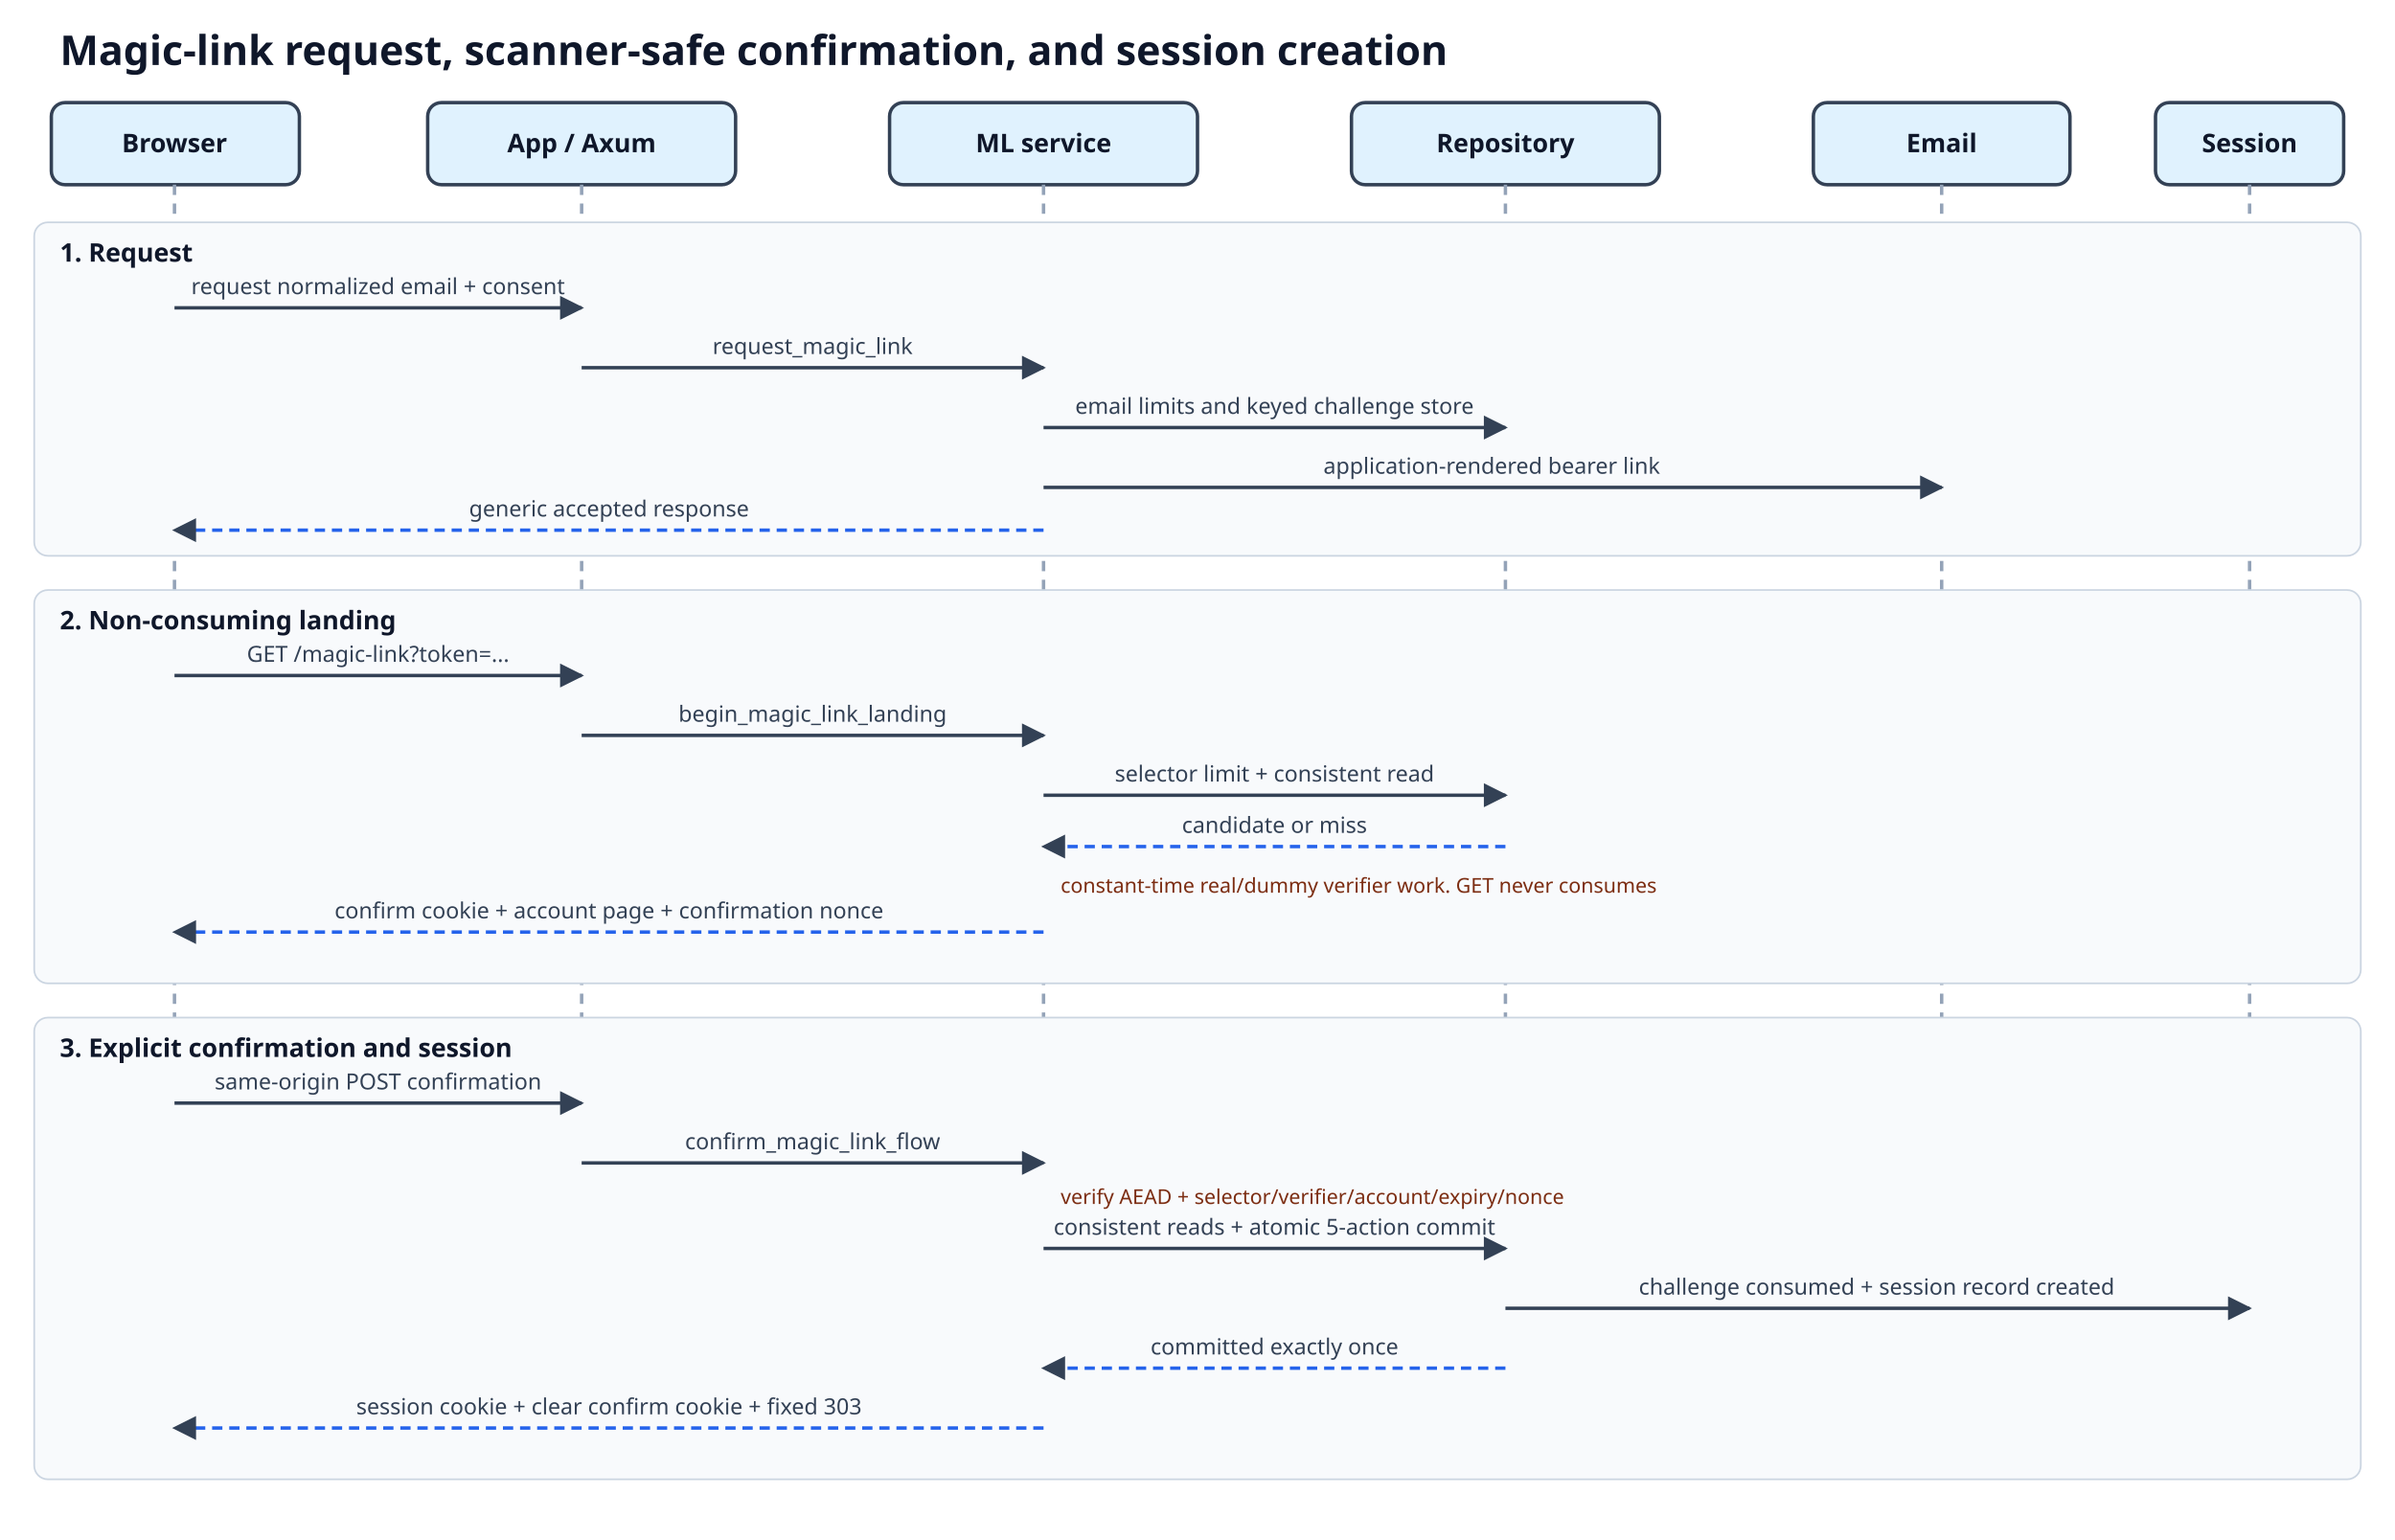
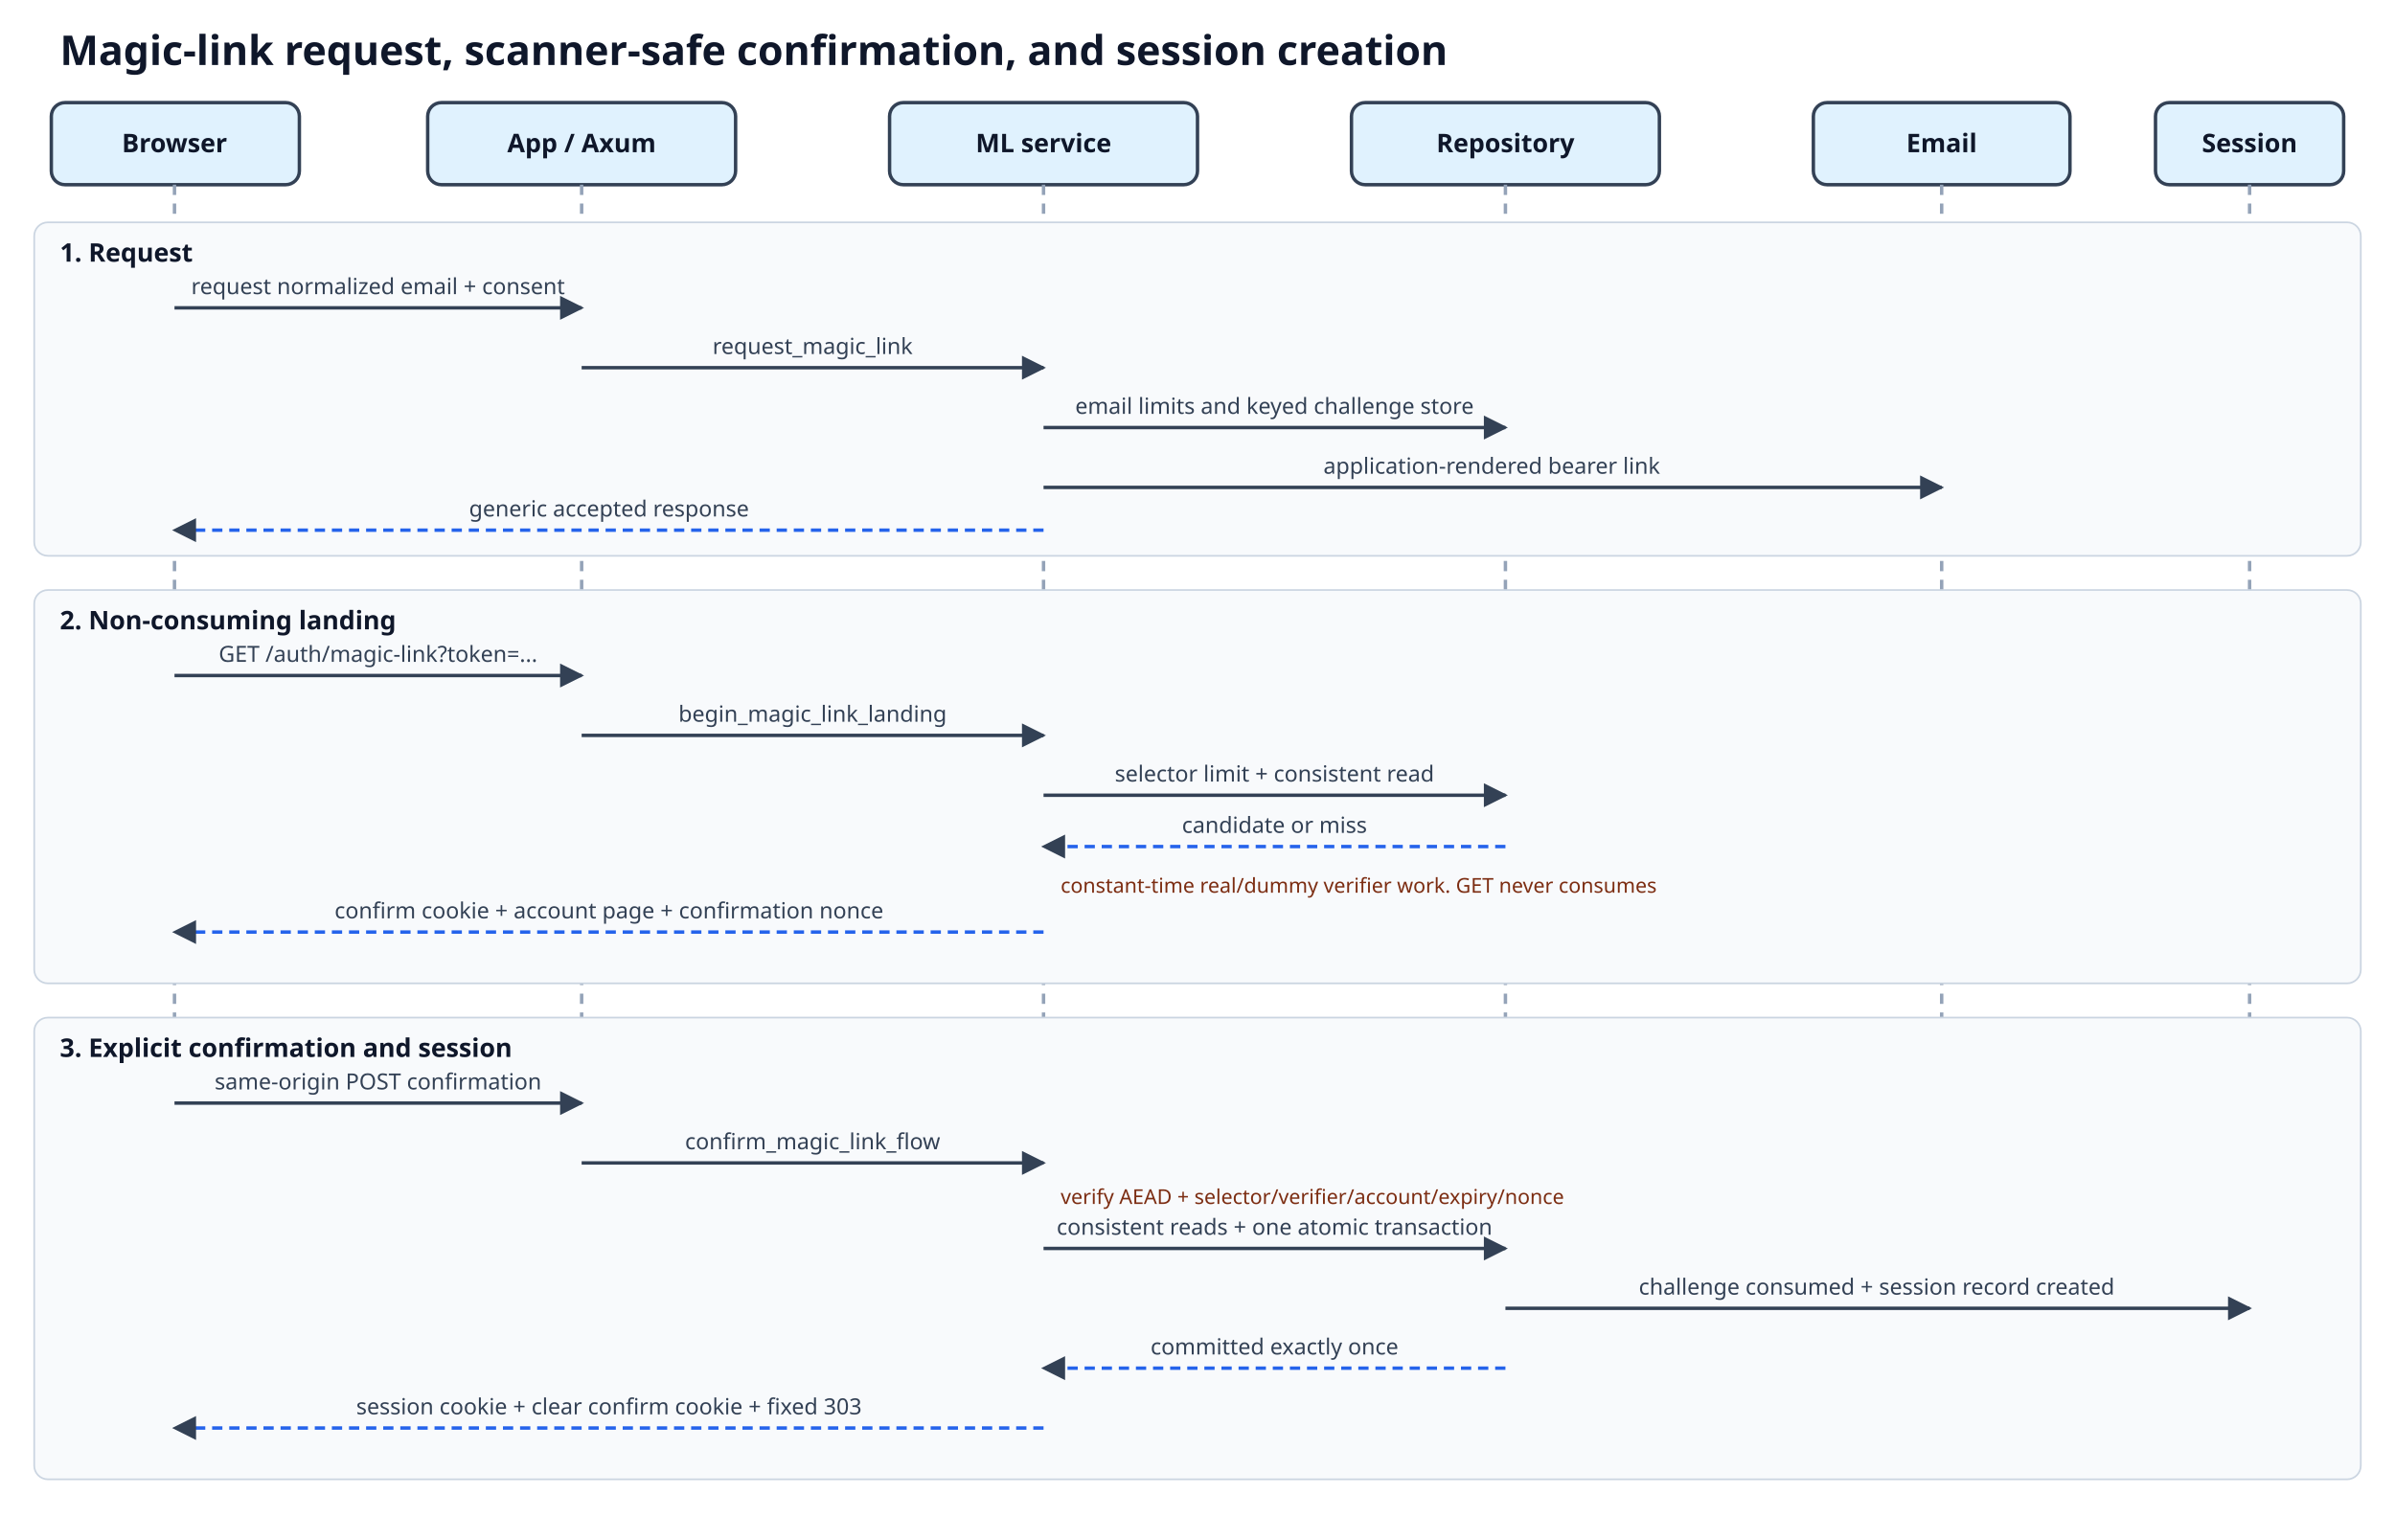
<svg xmlns="http://www.w3.org/2000/svg" width="1400" height="900" viewBox="0 0 1400 900" role="img" aria-labelledby="title desc">
  <defs>
    <marker id="arrow" viewBox="0 0 10 10" refX="9" refY="5" markerWidth="7" markerHeight="7" orient="auto">
      <path d="M0 0L10 5L0 10Z" fill="#334155" />
    </marker>
    <style>.title{font:700 24px system-ui,sans-serif;fill:#0f172a}.head{font:700 15px system-ui,sans-serif;fill:#0f172a}.text{font:13px system-ui,sans-serif;fill:#334155}.note{font:12px system-ui,sans-serif;fill:#7c2d12}.box{fill:#e0f2fe;stroke:#334155;stroke-width:2;rx:8}.life{stroke:#94a3b8;stroke-width:2;stroke-dasharray:6 5}.msg{stroke:#334155;stroke-width:2;marker-end:url(#arrow)}.return{stroke:#2563eb;stroke-width:2;stroke-dasharray:6 4;marker-end:url(#arrow)}.phase{fill:#f8fafc;stroke:#cbd5e1;rx:8}</style>
  </defs>
  <text x="35" y="38" class="title">Magic-link request, scanner-safe confirmation, and session creation</text>
  <g>
    <rect x="30" y="60" width="145" height="48" class="box" />
    <text x="102" y="89" text-anchor="middle" class="head">Browser</text>
    <rect x="250" y="60" width="180" height="48" class="box" />
    <text x="340" y="89" text-anchor="middle" class="head">App / Axum</text>
    <rect x="520" y="60" width="180" height="48" class="box" />
    <text x="610" y="89" text-anchor="middle" class="head">ML service</text>
    <rect x="790" y="60" width="180" height="48" class="box" />
    <text x="880" y="89" text-anchor="middle" class="head">Repository</text>
    <rect x="1060" y="60" width="150" height="48" class="box" />
    <text x="1135" y="89" text-anchor="middle" class="head">Email</text>
    <rect x="1260" y="60" width="110" height="48" class="box" />
    <text x="1315" y="89" text-anchor="middle" class="head">Session</text>
  </g>
  <g>
    <line x1="102" y1="108" x2="102" y2="860" class="life" />
    <line x1="340" y1="108" x2="340" y2="860" class="life" />
    <line x1="610" y1="108" x2="610" y2="860" class="life" />
    <line x1="880" y1="108" x2="880" y2="860" class="life" />
    <line x1="1135" y1="108" x2="1135" y2="860" class="life" />
    <line x1="1315" y1="108" x2="1315" y2="860" class="life" />
  </g>
  <rect x="20" y="130" width="1360" height="195" class="phase" />
  <text x="35" y="153" class="head">1. Request</text>
  <line x1="102" y1="180" x2="340" y2="180" class="msg" />
  <text x="221" y="172" text-anchor="middle" class="text">request normalized email + consent</text>
  <line x1="340" y1="215" x2="610" y2="215" class="msg" />
  <text x="475" y="207" text-anchor="middle" class="text">request_magic_link</text>
  <line x1="610" y1="250" x2="880" y2="250" class="msg" />
  <text x="745" y="242" text-anchor="middle" class="text">email limits and keyed challenge store</text>
  <line x1="610" y1="285" x2="1135" y2="285" class="msg" />
  <text x="872" y="277" text-anchor="middle" class="text">application-rendered bearer link</text>
  <line x1="610" y1="310" x2="102" y2="310" class="return" />
  <text x="356" y="302" text-anchor="middle" class="text">generic accepted response</text>
  <rect x="20" y="345" width="1360" height="230" class="phase" />
  <text x="35" y="368" class="head">2. Non-consuming landing</text>
  <line x1="102" y1="395" x2="340" y2="395" class="msg" />
-   <text x="221" y="387" text-anchor="middle" class="text">GET /magic-link?token=...</text>
+   <text x="221" y="387" text-anchor="middle" class="text">GET /auth/magic-link?token=...</text>
  <line x1="340" y1="430" x2="610" y2="430" class="msg" />
  <text x="475" y="422" text-anchor="middle" class="text">begin_magic_link_landing</text>
  <line x1="610" y1="465" x2="880" y2="465" class="msg" />
  <text x="745" y="457" text-anchor="middle" class="text">selector limit + consistent read</text>
  <line x1="880" y1="495" x2="610" y2="495" class="return" />
  <text x="745" y="487" text-anchor="middle" class="text">candidate or miss</text>
  <text x="620" y="522" class="note">constant-time real/dummy verifier work. GET never consumes</text>
  <line x1="610" y1="545" x2="102" y2="545" class="return" />
  <text x="356" y="537" text-anchor="middle" class="text">confirm cookie + account page + confirmation nonce</text>
  <rect x="20" y="595" width="1360" height="270" class="phase" />
  <text x="35" y="618" class="head">3. Explicit confirmation and session</text>
  <line x1="102" y1="645" x2="340" y2="645" class="msg" />
  <text x="221" y="637" text-anchor="middle" class="text">same-origin POST confirmation</text>
  <line x1="340" y1="680" x2="610" y2="680" class="msg" />
  <text x="475" y="672" text-anchor="middle" class="text">confirm_magic_link_flow</text>
  <text x="620" y="704" class="note">verify AEAD + selector/verifier/account/expiry/nonce</text>
  <line x1="610" y1="730" x2="880" y2="730" class="msg" />
-   <text x="745" y="722" text-anchor="middle" class="text">consistent reads + atomic 5-action commit</text>
+   <text x="745" y="722" text-anchor="middle" class="text">consistent reads + one atomic transaction</text>
  <line x1="880" y1="765" x2="1315" y2="765" class="msg" />
  <text x="1097" y="757" text-anchor="middle" class="text">challenge consumed + session record created</text>
  <line x1="880" y1="800" x2="610" y2="800" class="return" />
  <text x="745" y="792" text-anchor="middle" class="text">committed exactly once</text>
  <line x1="610" y1="835" x2="102" y2="835" class="return" />
  <text x="356" y="827" text-anchor="middle" class="text">session cookie + clear confirm cookie + fixed 303</text>
</svg>
